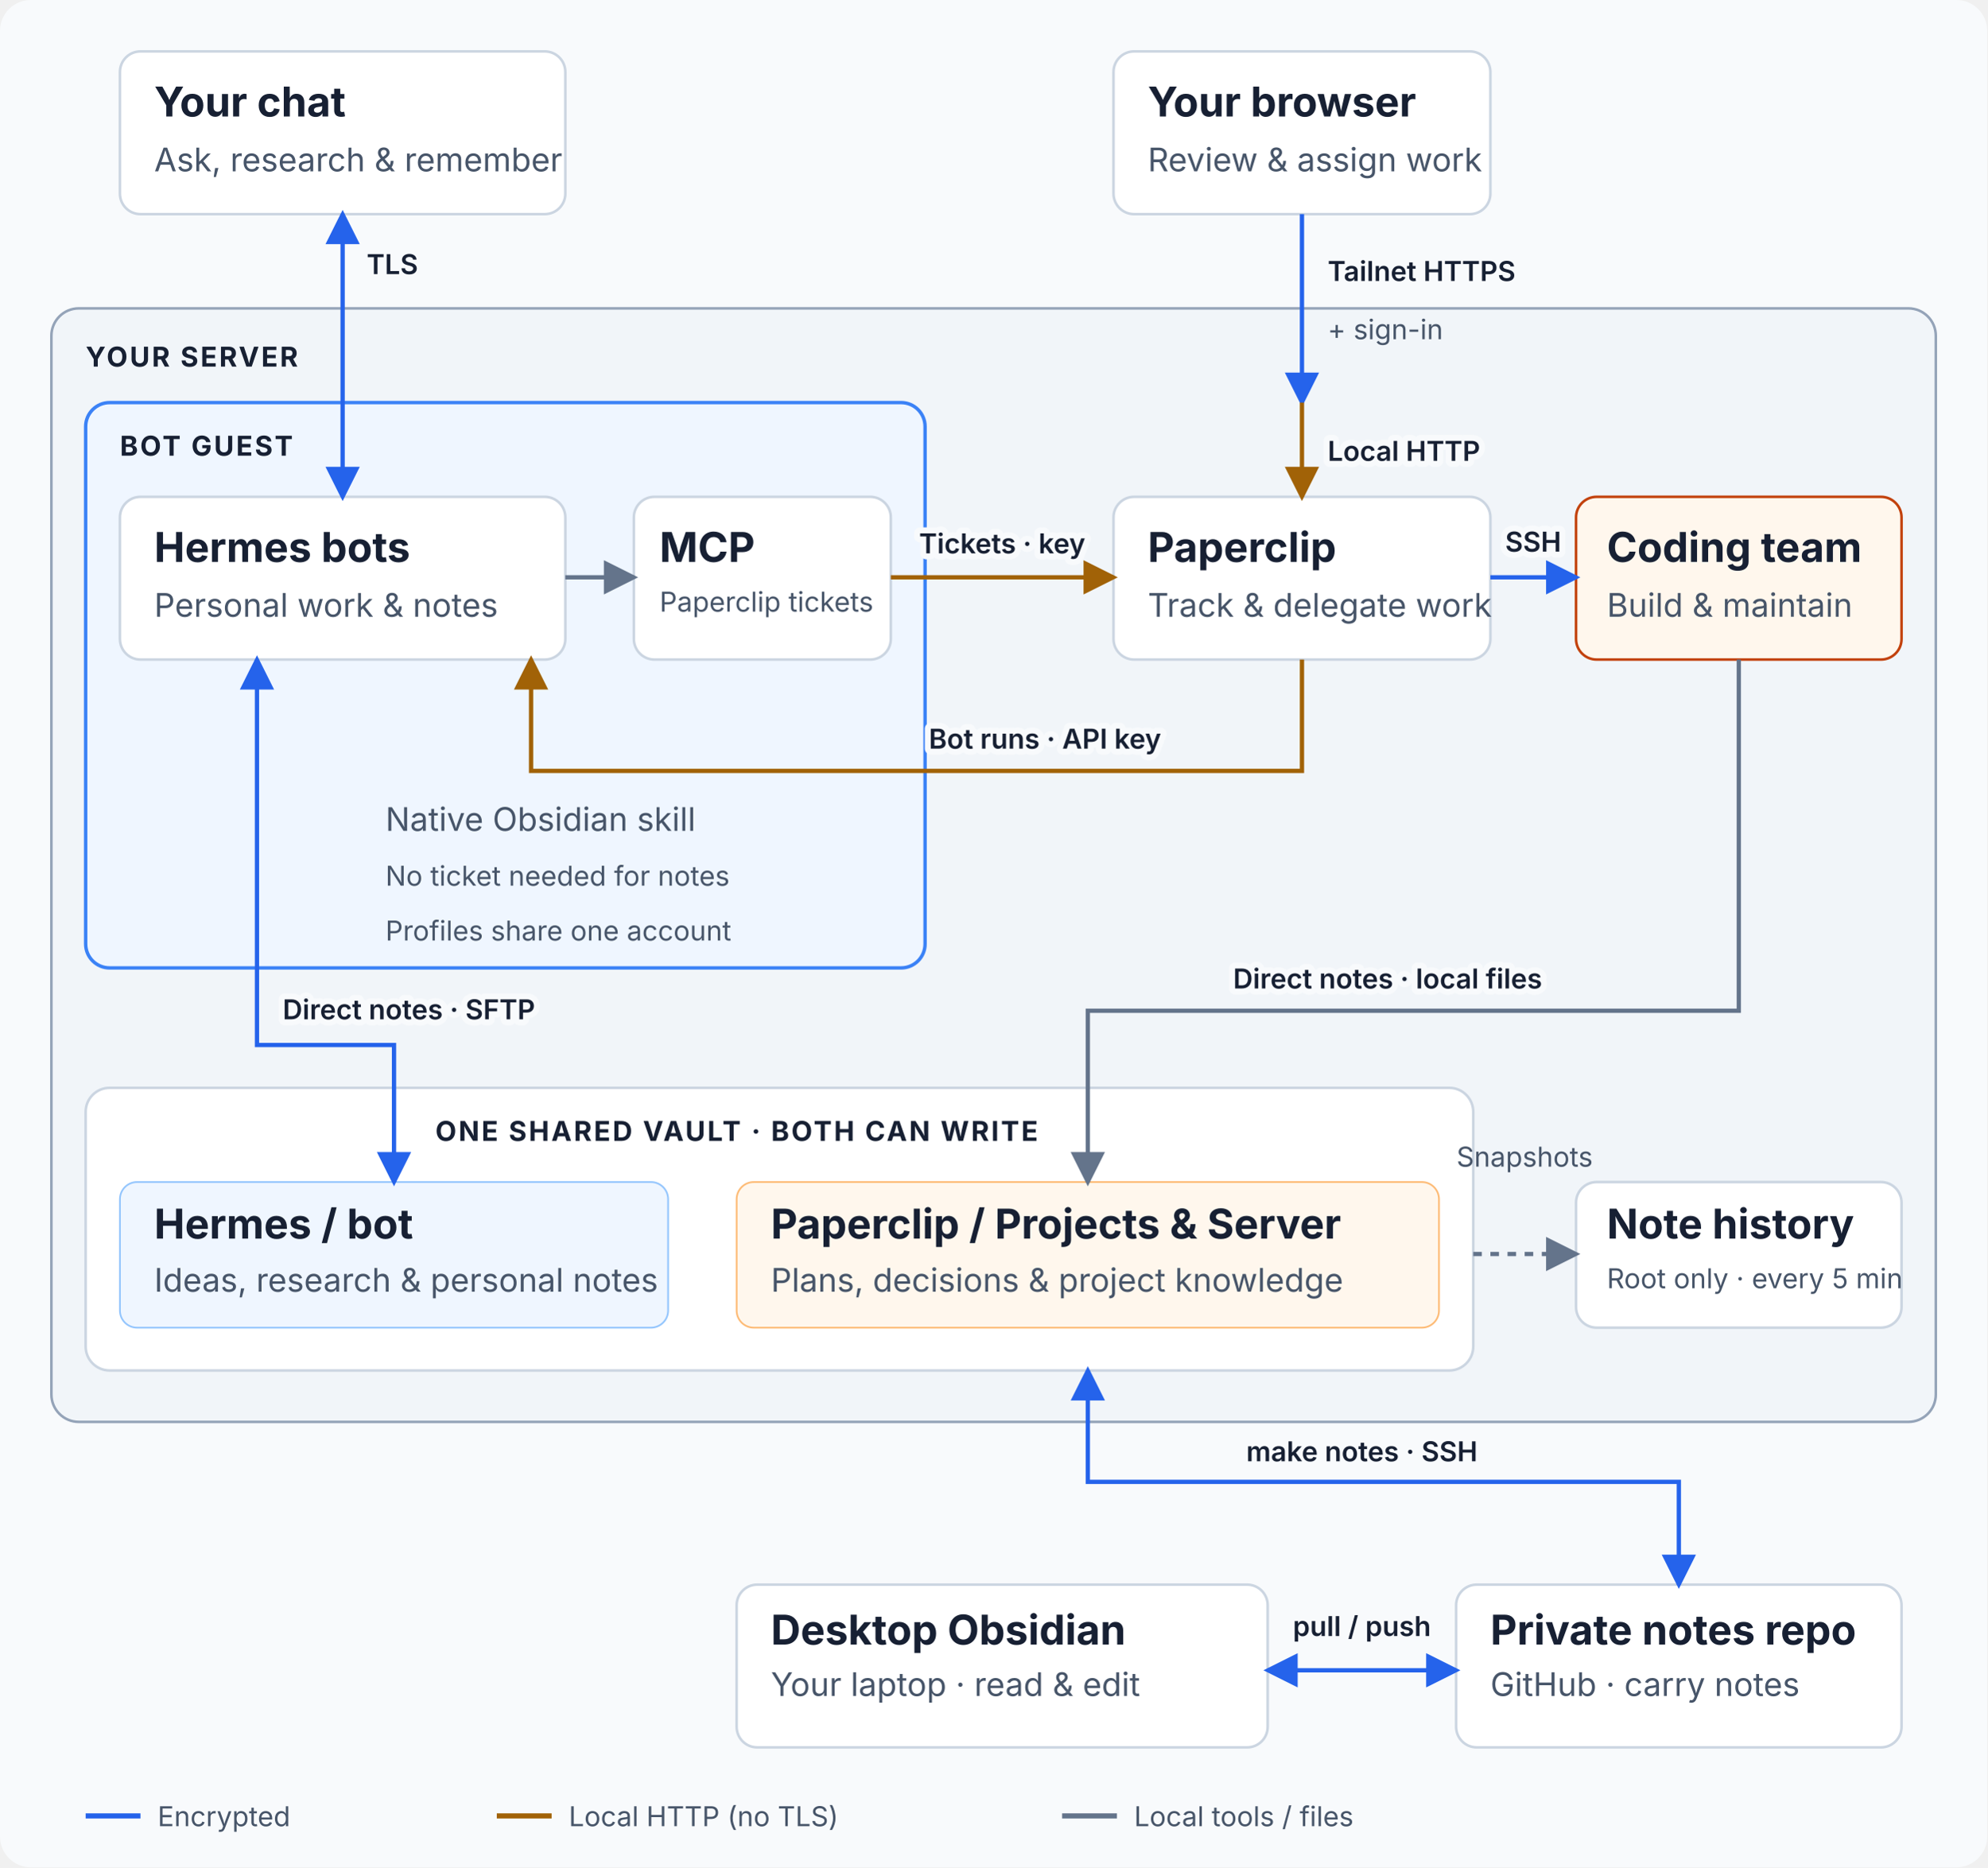
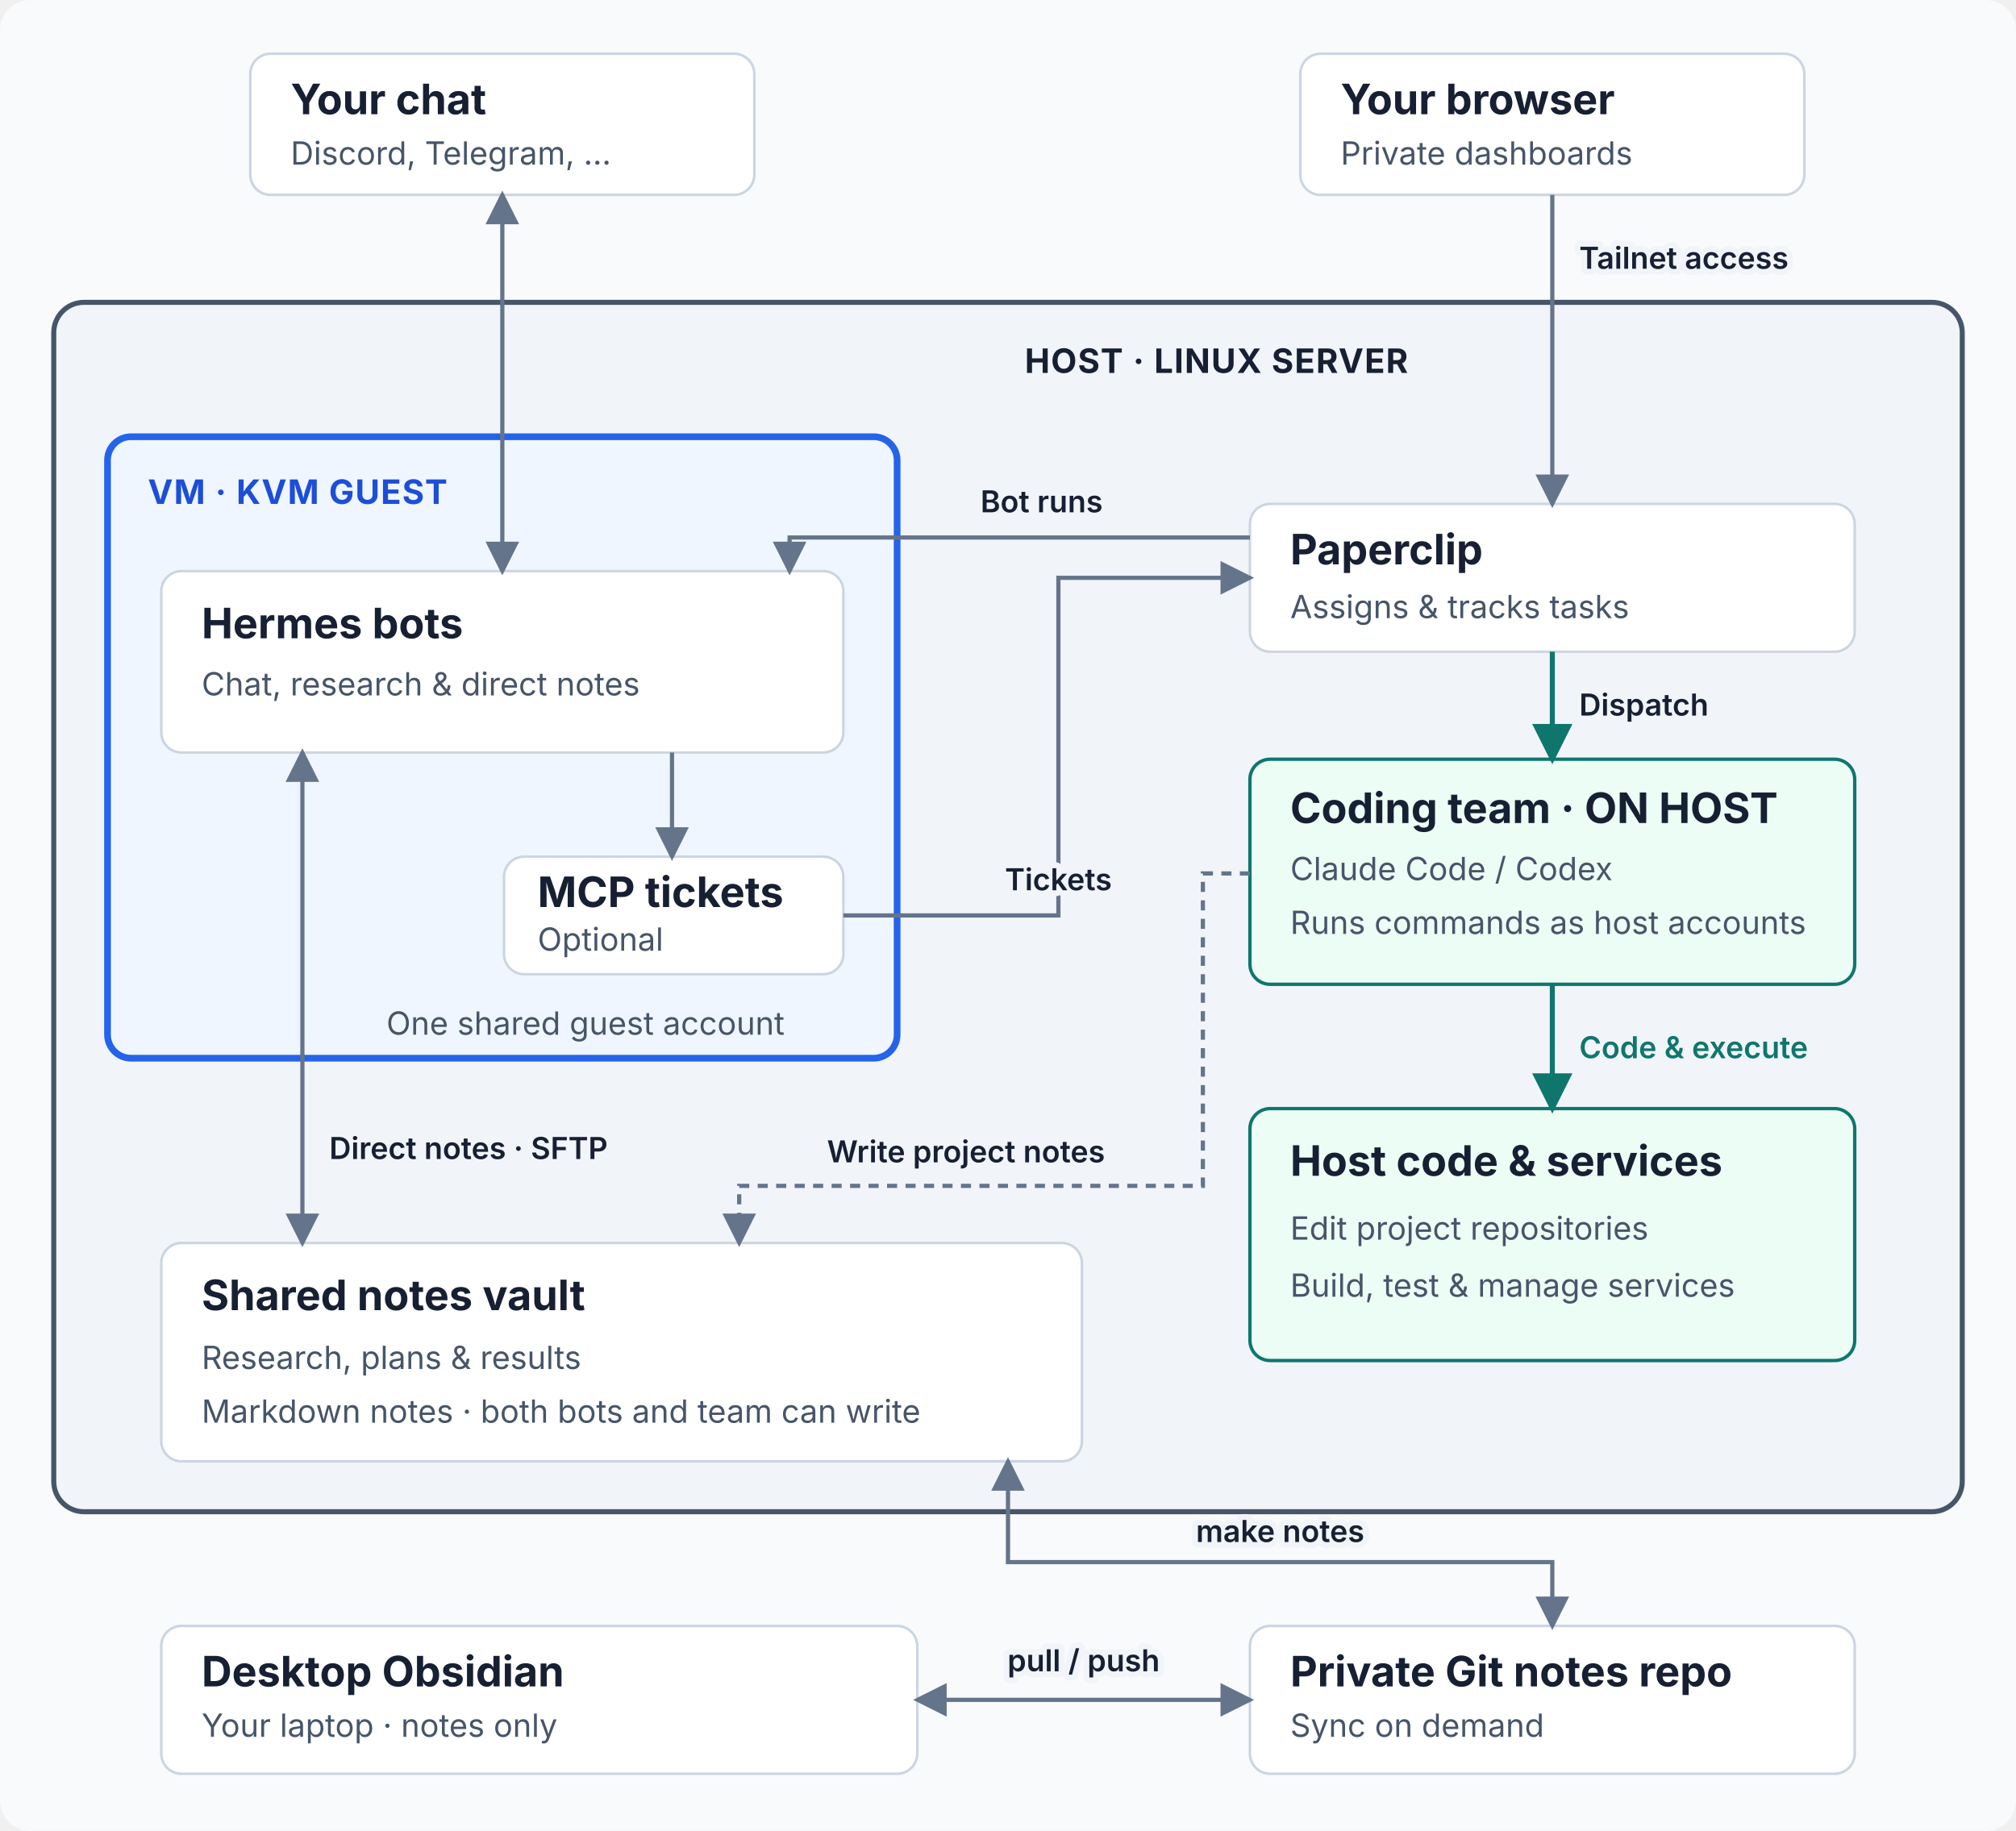
- <svg xmlns="http://www.w3.org/2000/svg" viewBox="0 0 1160 1090" role="img" aria-labelledby="title description">
+ <svg xmlns="http://www.w3.org/2000/svg" viewBox="0 0 1200 1090" role="img" aria-labelledby="title description">
  <defs>
-     <marker id="blue" markerWidth="8" markerHeight="8" refX="7" refY="4" orient="auto-start-reverse">
-       <path d="M0 0 8 4 0 8Z" fill="#2563eb" />
+     <marker id="arrow" markerWidth="8" markerHeight="8" refX="7" refY="4" orient="auto-start-reverse">
+       <path d="M0 0 8 4 0 8Z" fill="#64748b" />
    </marker>
-     <marker id="amber" markerWidth="8" markerHeight="8" refX="7" refY="4" orient="auto-start-reverse">
-       <path d="M0 0 8 4 0 8Z" fill="#a16207" />
-     </marker>
-     <marker id="grey" markerWidth="8" markerHeight="8" refX="7" refY="4" orient="auto-start-reverse">
-       <path d="M0 0 8 4 0 8Z" fill="#64748b" />
+     <marker id="work-arrow" markerWidth="8" markerHeight="8" refX="7" refY="4" orient="auto-start-reverse">
+       <path d="M0 0 8 4 0 8Z" fill="#0f766e" />
    </marker>
    <style>
      text { font-family: -apple-system, BlinkMacSystemFont, "Segoe UI", sans-serif; fill: #172033; }
-       .heading { font-size: 24px; font-weight: 700; }
-       .role { font-size: 19px; fill: #475569; }
-       .small { font-size: 16px; fill: #475569; }
-       .tag { font-size: 16px; font-weight: 700; letter-spacing: 1.2px; }
-       .encrypted { fill: none; stroke: #2563eb; stroke-width: 2.5; marker-end: url(#blue); }
-       .http { fill: none; stroke: #a16207; stroke-width: 2.5; marker-end: url(#amber); }
-       .local { fill: none; stroke: #64748b; stroke-width: 2.5; marker-end: url(#grey); }
-       .label { font-size: 16px; font-weight: 600; paint-order: stroke; stroke: #f8fafc; stroke-width: 7px; stroke-linejoin: round; }
-       .node { fill: white; stroke: #cbd5e1; stroke-width: 1.5; }
+       .heading { font-size: 25px; font-weight: 700; }
+       .body { font-size: 19px; fill: #475569; }
+       .tag { font-size: 20px; font-weight: 700; letter-spacing: .6px; }
+       .node { fill: #fff; stroke: #cbd5e1; stroke-width: 1.5; }
+       .flow { fill: none; stroke: #64748b; stroke-width: 2.5; marker-end: url(#arrow); }
+       .work { fill: none; stroke: #0f766e; stroke-width: 3; marker-end: url(#work-arrow); }
+       .label { font-size: 18px; font-weight: 600; paint-order: stroke; stroke: #f1f5f9; stroke-width: 7px; stroke-linejoin: round; }
    </style>
  </defs>
-   <rect width="1160" height="1090" rx="18" fill="#f8fafc" />
-   <rect class="node" x="70" y="30" width="260" height="95" rx="12" />
-   <text x="90" y="68" class="heading">Your chat</text>
-   <text x="90" y="100" class="role">Ask, research &amp; remember</text>
-   <rect class="node" x="650" y="30" width="220" height="95" rx="12" />
-   <text x="670" y="68" class="heading">Your browser</text>
-   <text x="670" y="100" class="role">Review &amp; assign work</text>
-   <rect x="30" y="180" width="1100" height="650" rx="16" fill="#f1f5f9" stroke="#94a3b8" stroke-width="1.5" />
-   <text x="50" y="214" class="tag">YOUR SERVER</text>
-   <rect x="50" y="235" width="490" height="330" rx="14" fill="#eff6ff" stroke="#3b82f6" stroke-width="2" />
-   <text x="70" y="266" class="tag">BOT GUEST</text>
-   <rect class="node" x="70" y="290" width="260" height="95" rx="12" />
-   <text x="90" y="328" class="heading">Hermes bots</text>
-   <text x="90" y="360" class="role">Personal work &amp; notes</text>
-   <rect class="node" x="370" y="290" width="150" height="95" rx="12" />
-   <text x="385" y="328" class="heading">MCP</text>
-   <text x="385" y="357" class="small">Paperclip tickets</text>
-   <text x="225" y="485" class="role">Native Obsidian skill</text>
-   <text x="225" y="517" class="small">No ticket needed for notes</text>
-   <text x="225" y="549" class="small">Profiles share one account</text>
-   <rect class="node" x="650" y="290" width="220" height="95" rx="12" />
-   <text x="670" y="328" class="heading">Paperclip</text>
-   <text x="670" y="360" class="role">Track &amp; delegate work</text>
-   <rect x="920" y="290" width="190" height="95" rx="12" fill="#fff7ed" stroke="#c2410c" stroke-width="1.5" />
-   <text x="938" y="328" class="heading">Coding team</text>
-   <text x="938" y="360" class="role">Build &amp; maintain</text>
-   <rect class="node" x="50" y="635" width="810" height="165" rx="14" />
-   <text x="430" y="666" class="tag" text-anchor="middle">ONE SHARED VAULT · BOTH CAN WRITE</text>
-   <rect x="70" y="690" width="320" height="85" rx="10" fill="#eff6ff" stroke="#93c5fd" />
-   <text x="90" y="723" class="heading">Hermes / bot</text>
-   <text x="90" y="754" class="role">Ideas, research &amp; personal notes</text>
-   <rect x="430" y="690" width="410" height="85" rx="10" fill="#fff7ed" stroke="#fdba74" />
-   <text x="450" y="723" class="heading">Paperclip / Projects &amp; Server</text>
-   <text x="450" y="754" class="role">Plans, decisions &amp; project knowledge</text>
-   <rect class="node" x="920" y="690" width="190" height="85" rx="12" />
-   <text x="938" y="723" class="heading">Note history</text>
-   <text x="938" y="752" class="small">Root only · every 5 min</text>
-   <rect class="node" x="430" y="925" width="310" height="95" rx="12" />
-   <text x="450" y="960" class="heading">Desktop Obsidian</text>
-   <text x="450" y="990" class="role">Your laptop · read &amp; edit</text>
-   <rect class="node" x="850" y="925" width="260" height="95" rx="12" />
-   <text x="870" y="960" class="heading">Private notes repo</text>
-   <text x="870" y="990" class="role">GitHub · carry notes</text>
-   <path class="encrypted" d="M200 125V290" marker-start="url(#blue)" />
-   <text x="214" y="160" class="label" fill="#2563eb">TLS</text>
-   <path class="encrypted" d="M760 125V235" />
-   <text x="775" y="164" class="label" fill="#2563eb">Tailnet HTTPS</text>
-   <text x="775" y="198" class="small">+ sign-in</text>
-   <path class="http" d="M760 235V290" />
-   <text x="775" y="269" class="label" fill="#a16207">Local HTTP</text>
-   <path class="local" d="M330 337H370" />
-   <path class="http" d="M520 337H650" />
-   <text x="585" y="323" class="label" text-anchor="middle" fill="#a16207">Tickets · key</text>
-   <path class="http" d="M760 385V450H310V385" />
-   <text x="610" y="437" class="label" text-anchor="middle" fill="#a16207">Bot runs · API key</text>
-   <path class="encrypted" d="M870 337H920" />
-   <text x="895" y="322" class="label" text-anchor="middle" fill="#2563eb">SSH</text>
-   <path class="encrypted" d="M150 385V610H230V690" marker-start="url(#blue)" />
-   <text x="165" y="595" class="label" fill="#2563eb">Direct notes · SFTP</text>
-   <path class="local" d="M1015 385V590H635V690" />
-   <text x="810" y="577" class="label" text-anchor="middle">Direct notes · local files</text>
-   <path class="local" d="M860 732H920" stroke-dasharray="5 5" />
-   <text x="890" y="681" class="small" text-anchor="middle">Snapshots</text>
-   <path class="encrypted" d="M635 800V865H980V925" marker-start="url(#blue)" />
-   <text x="795" y="853" class="label" text-anchor="middle" fill="#2563eb">make notes · SSH</text>
-   <path class="encrypted" d="M850 975H740" marker-start="url(#blue)" />
-   <text x="795" y="955" class="label" text-anchor="middle" fill="#2563eb">pull / push</text>
-   <path d="M50 1060H82" stroke="#2563eb" stroke-width="3" />
-   <text x="92" y="1066" class="small">Encrypted</text>
-   <path d="M290 1060H322" stroke="#a16207" stroke-width="3" />
-   <text x="332" y="1066" class="small">Local HTTP (no TLS)</text>
-   <path d="M620 1060H652" stroke="#64748b" stroke-width="3" />
-   <text x="662" y="1066" class="small">Local tools / files</text>
+   <rect width="1200" height="1090" rx="18" fill="#f8fafc" />
+   <rect class="node" x="149" y="32" width="300" height="84" rx="12" />
+   <text x="173" y="68" class="heading">Your chat</text>
+   <text x="173" y="98" class="body">Discord, Telegram, …</text>
+   <rect class="node" x="774" y="32" width="300" height="84" rx="12" />
+   <text x="798" y="68" class="heading">Your browser</text>
+   <text x="798" y="98" class="body">Private dashboards</text>
+   <rect x="32" y="180" width="1136" height="720" rx="18" fill="#f1f5f9" stroke="#475569" stroke-width="3" />
+   <text x="610" y="222" class="tag">HOST · LINUX SERVER</text>
+   <rect x="64" y="260" width="470" height="370" rx="14" fill="#eff6ff" stroke="#2563eb" stroke-width="4" />
+   <text x="88" y="300" class="tag" style="fill: #1d4ed8">VM · KVM GUEST</text>
+   <rect class="node" x="96" y="340" width="406" height="108" rx="12" />
+   <text x="120" y="380" class="heading">Hermes bots</text>
+   <text x="120" y="414" class="body">Chat, research &amp; direct notes</text>
+   <rect class="node" x="300" y="510" width="202" height="70" rx="12" />
+   <text x="320" y="540" class="heading">MCP tickets</text>
+   <text x="320" y="566" class="body">Optional</text>
+   <text x="230" y="616" class="body">One shared guest account</text>
+   <rect class="node" x="744" y="300" width="360" height="88" rx="12" />
+   <text x="768" y="336" class="heading">Paperclip</text>
+   <text x="768" y="368" class="body">Assigns &amp; tracks tasks</text>
+   <rect x="744" y="452" width="360" height="134" rx="12" fill="#ecfdf5" stroke="#0f766e" stroke-width="2" />
+   <text x="768" y="490" class="heading">Coding team · ON HOST</text>
+   <text x="768" y="524" class="body">Claude Code / Codex</text>
+   <text x="768" y="556" class="body">Runs commands as host accounts</text>
+   <rect x="744" y="660" width="360" height="150" rx="12" fill="#ecfdf5" stroke="#0f766e" stroke-width="2" />
+   <text x="768" y="700" class="heading">Host code &amp; services</text>
+   <text x="768" y="738" class="body">Edit project repositories</text>
+   <text x="768" y="772" class="body">Build, test &amp; manage services</text>
+   <rect class="node" x="96" y="740" width="548" height="130" rx="12" />
+   <text x="120" y="780" class="heading">Shared notes vault</text>
+   <text x="120" y="815" class="body">Research, plans &amp; results</text>
+   <text x="120" y="847" class="body">Markdown notes · both bots and team can write</text>
+   <path class="flow" d="M299 116V340" marker-start="url(#arrow)" />
+   <path class="flow" d="M924 116V300" />
+   <text x="940" y="160" class="label">Tailnet access</text>
+   <path class="flow" d="M400 448V510" />
+   <path class="flow" d="M502 545H630V344H744" />
+   <text x="630" y="530" class="label" text-anchor="middle">Tickets</text>
+   <path class="flow" d="M744 320H470V340" />
+   <text x="620" y="305" class="label" text-anchor="middle">Bot runs</text>
+   <path class="work" d="M924 388V452" />
+   <text x="940" y="426" class="label">Dispatch</text>
+   <path class="work" d="M924 586V660" />
+   <text x="940" y="630" class="label" style="fill: #0f766e">Code &amp; execute</text>
+   <path class="flow" d="M180 448V740" marker-start="url(#arrow)" />
+   <text x="196" y="690" class="label">Direct notes · SFTP</text>
+   <path class="flow" d="M744 520H716V706H440V740" stroke-dasharray="6 5" />
+   <text x="575" y="692" class="label" text-anchor="middle">Write project notes</text>
+   <rect class="node" x="96" y="968" width="450" height="88" rx="12" />
+   <text x="120" y="1004" class="heading">Desktop Obsidian</text>
+   <text x="120" y="1034" class="body">Your laptop · notes only</text>
+   <rect class="node" x="744" y="968" width="360" height="88" rx="12" />
+   <text x="768" y="1004" class="heading">Private Git notes repo</text>
+   <text x="768" y="1034" class="body">Sync on demand</text>
+   <path class="flow" d="M600 870V930H924V968" marker-start="url(#arrow)" />
+   <text x="762" y="918" class="label" text-anchor="middle">make notes</text>
+   <path class="flow" d="M744 1012H546" marker-start="url(#arrow)" />
+   <text x="645" y="995" class="label" text-anchor="middle">pull / push</text>
</svg>
